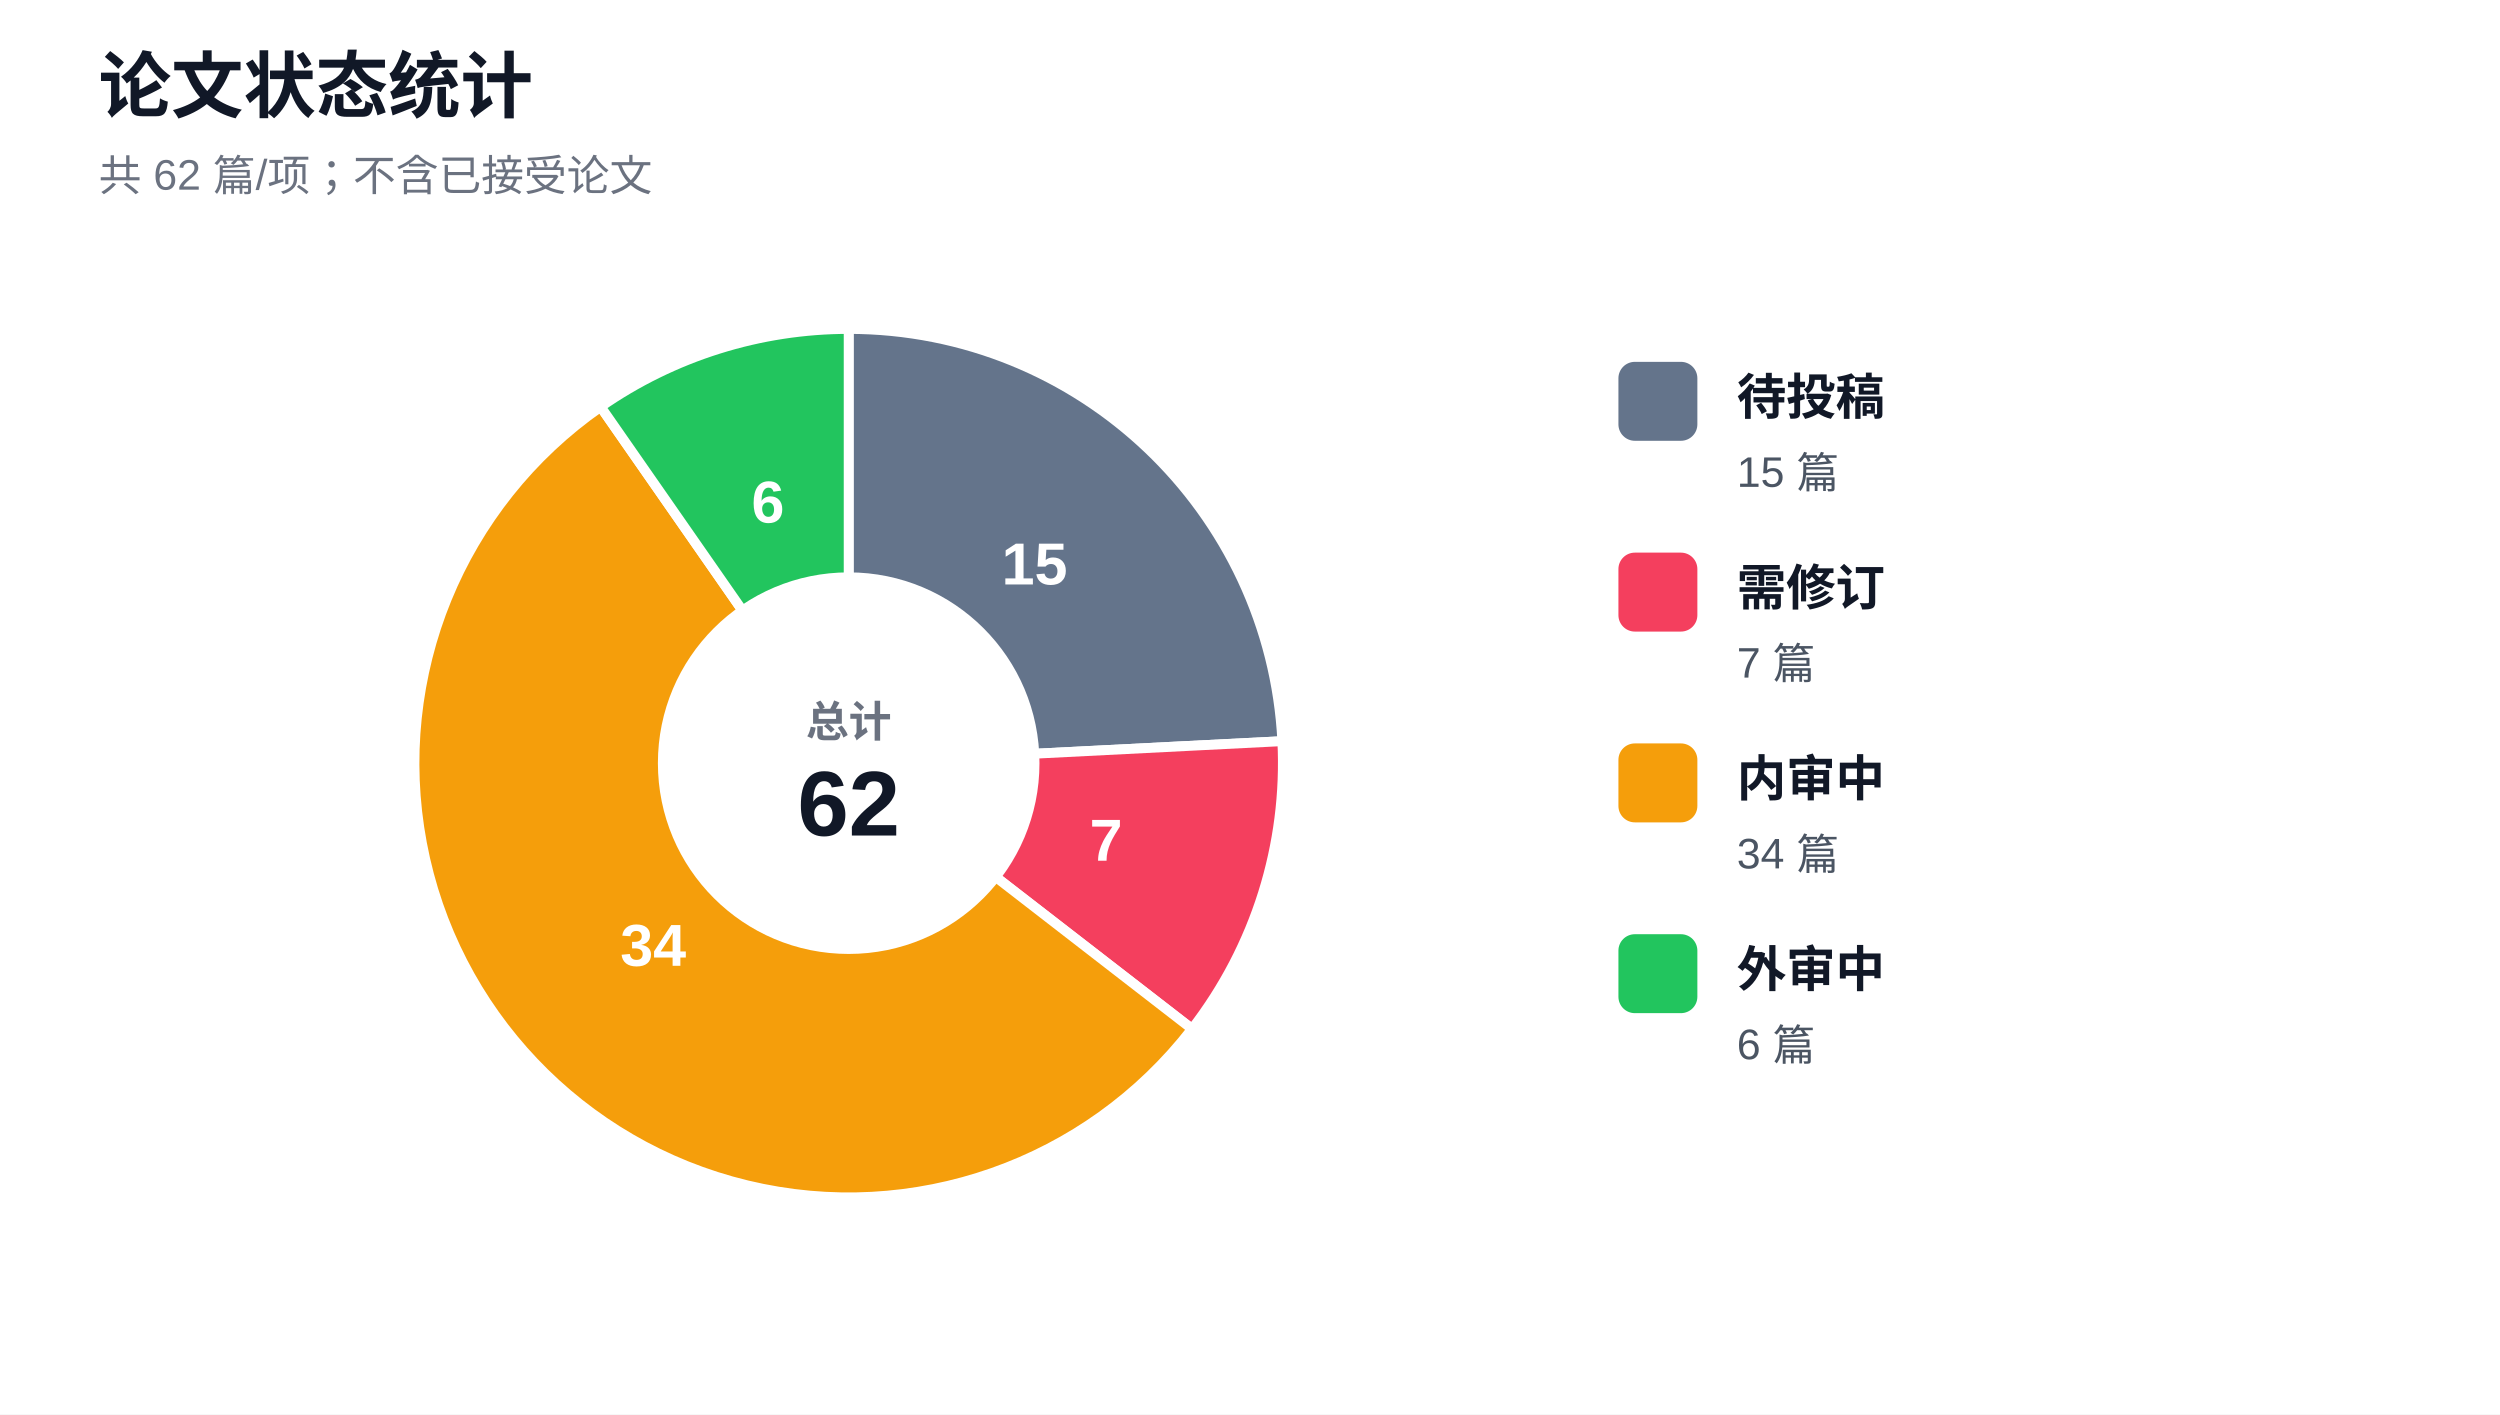
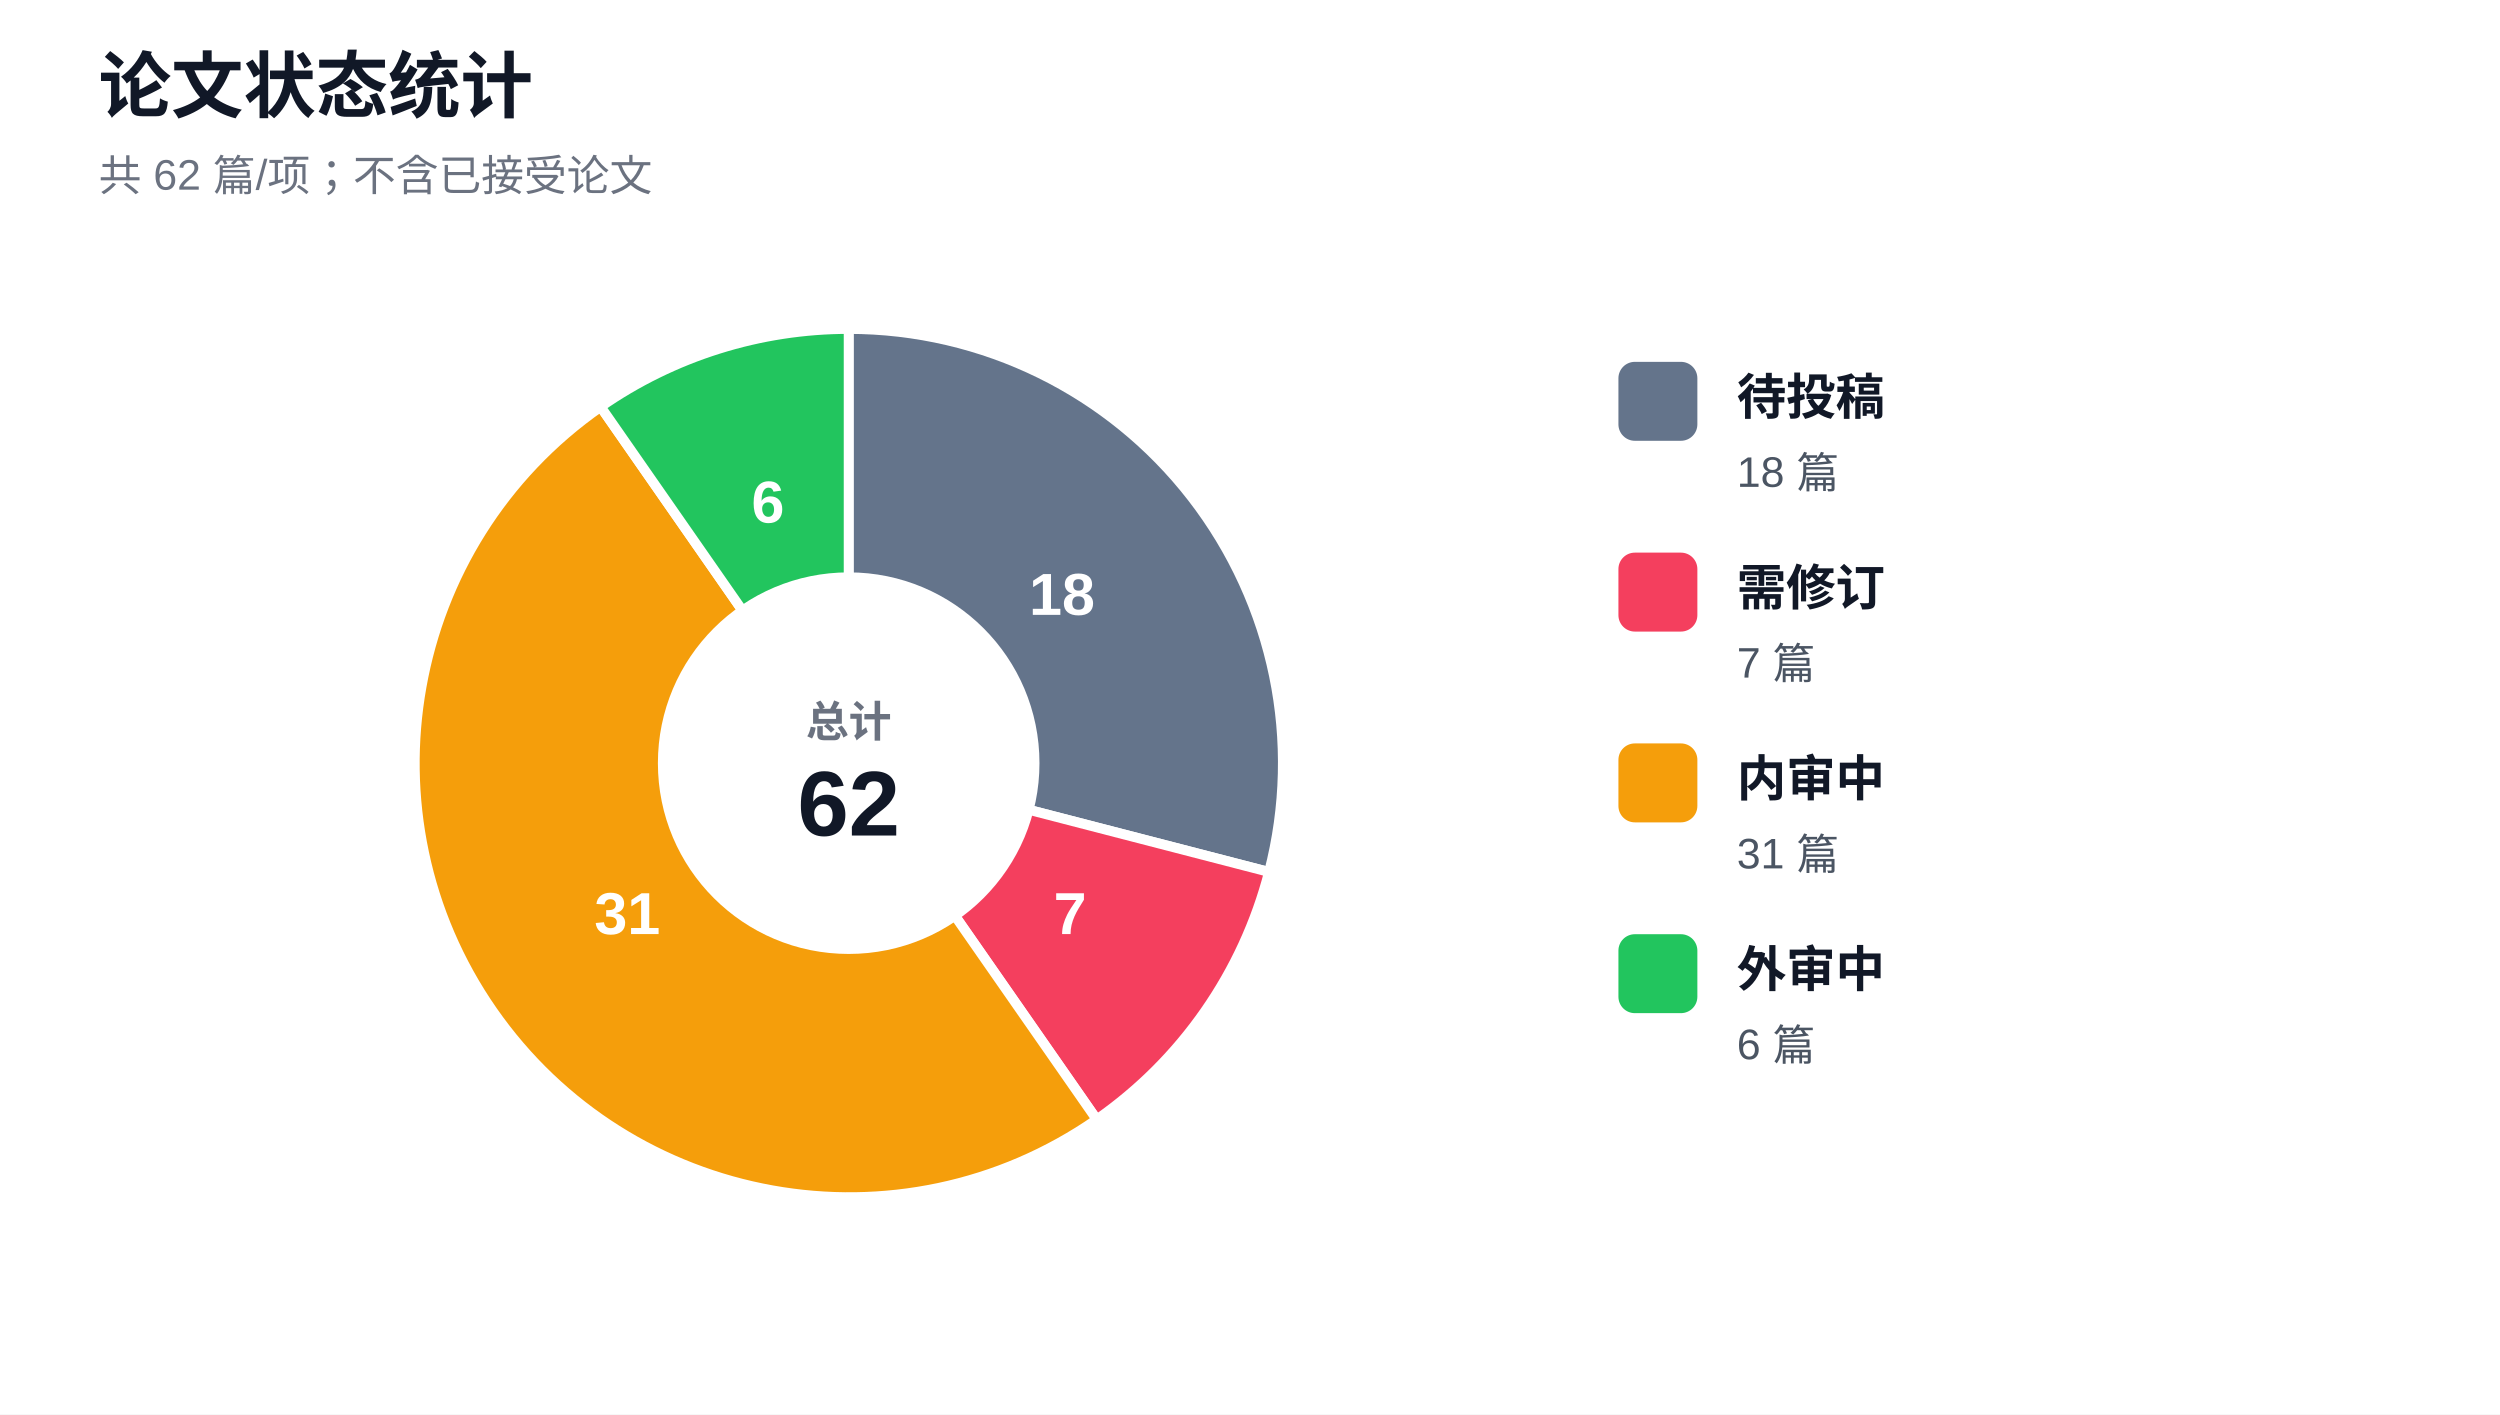
<svg xmlns="http://www.w3.org/2000/svg" width="760" height="430" viewBox="0 0 760 430" role="img" aria-labelledby="title desc">
  <rect width="760" height="430" fill="#ffffff" />
  <text x="30" y="34" fill="#111827" font-family="Arial, Microsoft YaHei, sans-serif" font-size="22" font-weight="700">论文状态统计</text>
  <text x="30" y="58" fill="#6b7280" font-family="Arial, Microsoft YaHei, sans-serif" font-size="13">共 62 篇/项；不含已接受论文</text>
  <g font-family="Arial, Microsoft YaHei, sans-serif">
-     <path d="M 258 232 L 258 100 A 132 132 0 0 1 389.831 225.314 Z" fill="#64748b" stroke="#ffffff" stroke-width="3" />
-     <text x="314.495" y="172.567" fill="#ffffff" font-size="18" font-weight="800" text-anchor="middle" dominant-baseline="middle">15</text>
-     <path d="M 258 232 L 389.831 225.314 A 132 132 0 0 1 362.382 312.798 Z" fill="#f43f5e" stroke="#ffffff" stroke-width="3" />
-     <text x="336.239" y="256.548" fill="#ffffff" font-size="18" font-weight="800" text-anchor="middle" dominant-baseline="middle">7</text>
-     <path d="M 258 232 L 362.382 312.798 A 132 132 0 1 1 182.593 123.659 Z" fill="#f59e0b" stroke="#ffffff" stroke-width="3" />
-     <text x="198.567" y="288.495" fill="#ffffff" font-size="18" font-weight="800" text-anchor="middle" dominant-baseline="middle">34</text>
+     <path d="M 258 232 L 258 100 A 132 132 0 0 1 385.786 265.086 Z" fill="#64748b" stroke="#ffffff" stroke-width="3" />
+     <text x="322.844" y="181.807" fill="#ffffff" font-size="18" font-weight="800" text-anchor="middle" dominant-baseline="middle">18</text>
+     <path d="M 258 232 L 385.786 265.086 A 132 132 0 0 1 333.407 340.341 Z" fill="#f43f5e" stroke="#ffffff" stroke-width="3" />
+     <text x="325.303" y="278.844" fill="#ffffff" font-size="18" font-weight="800" text-anchor="middle" dominant-baseline="middle">7</text>
+     <path d="M 258 232 L 333.407 340.341 A 132 132 0 0 1 182.593 123.659 Z" fill="#f59e0b" stroke="#ffffff" stroke-width="3" />
+     <text x="190.697" y="278.844" fill="#ffffff" font-size="18" font-weight="800" text-anchor="middle" dominant-baseline="middle">31</text>
    <path d="M 258 232 L 182.593 123.659 A 132 132 0 0 1 258 100 Z" fill="#22c55e" stroke="#ffffff" stroke-width="3" />
    <text x="233.452" y="153.761" fill="#ffffff" font-size="18" font-weight="800" text-anchor="middle" dominant-baseline="middle">6</text>
    <circle cx="258" cy="232" r="58" fill="#ffffff" />
    <text x="258" y="224" fill="#6b7280" font-size="13" font-weight="700" text-anchor="middle">总计</text>
    <text x="258" y="254" fill="#111827" font-size="28" font-weight="700" text-anchor="middle">62</text>
  </g>
  <g font-family="Arial, Microsoft YaHei, sans-serif">
    <rect x="492" y="110" width="24" height="24" rx="5" fill="#64748b" />
    <text x="528" y="126" fill="#111827" font-size="15" font-weight="700">待投稿</text>
-     <text x="528" y="148" fill="#4b5563" font-size="13">15 篇</text>
+     <text x="528" y="148" fill="#4b5563" font-size="13">18 篇</text>
    <rect x="492" y="168" width="24" height="24" rx="5" fill="#f43f5e" />
    <text x="528" y="184" fill="#111827" font-size="15" font-weight="700">需修订</text>
    <text x="528" y="206" fill="#4b5563" font-size="13">7 篇</text>
    <rect x="492" y="226" width="24" height="24" rx="5" fill="#f59e0b" />
    <text x="528" y="242" fill="#111827" font-size="15" font-weight="700">内审中</text>
-     <text x="528" y="264" fill="#4b5563" font-size="13">34 篇</text>
+     <text x="528" y="264" fill="#4b5563" font-size="13">31 篇</text>
    <rect x="492" y="284" width="24" height="24" rx="5" fill="#22c55e" />
    <text x="528" y="300" fill="#111827" font-size="15" font-weight="700">外审中</text>
    <text x="528" y="322" fill="#4b5563" font-size="13">6 篇</text>
  </g>
</svg>
